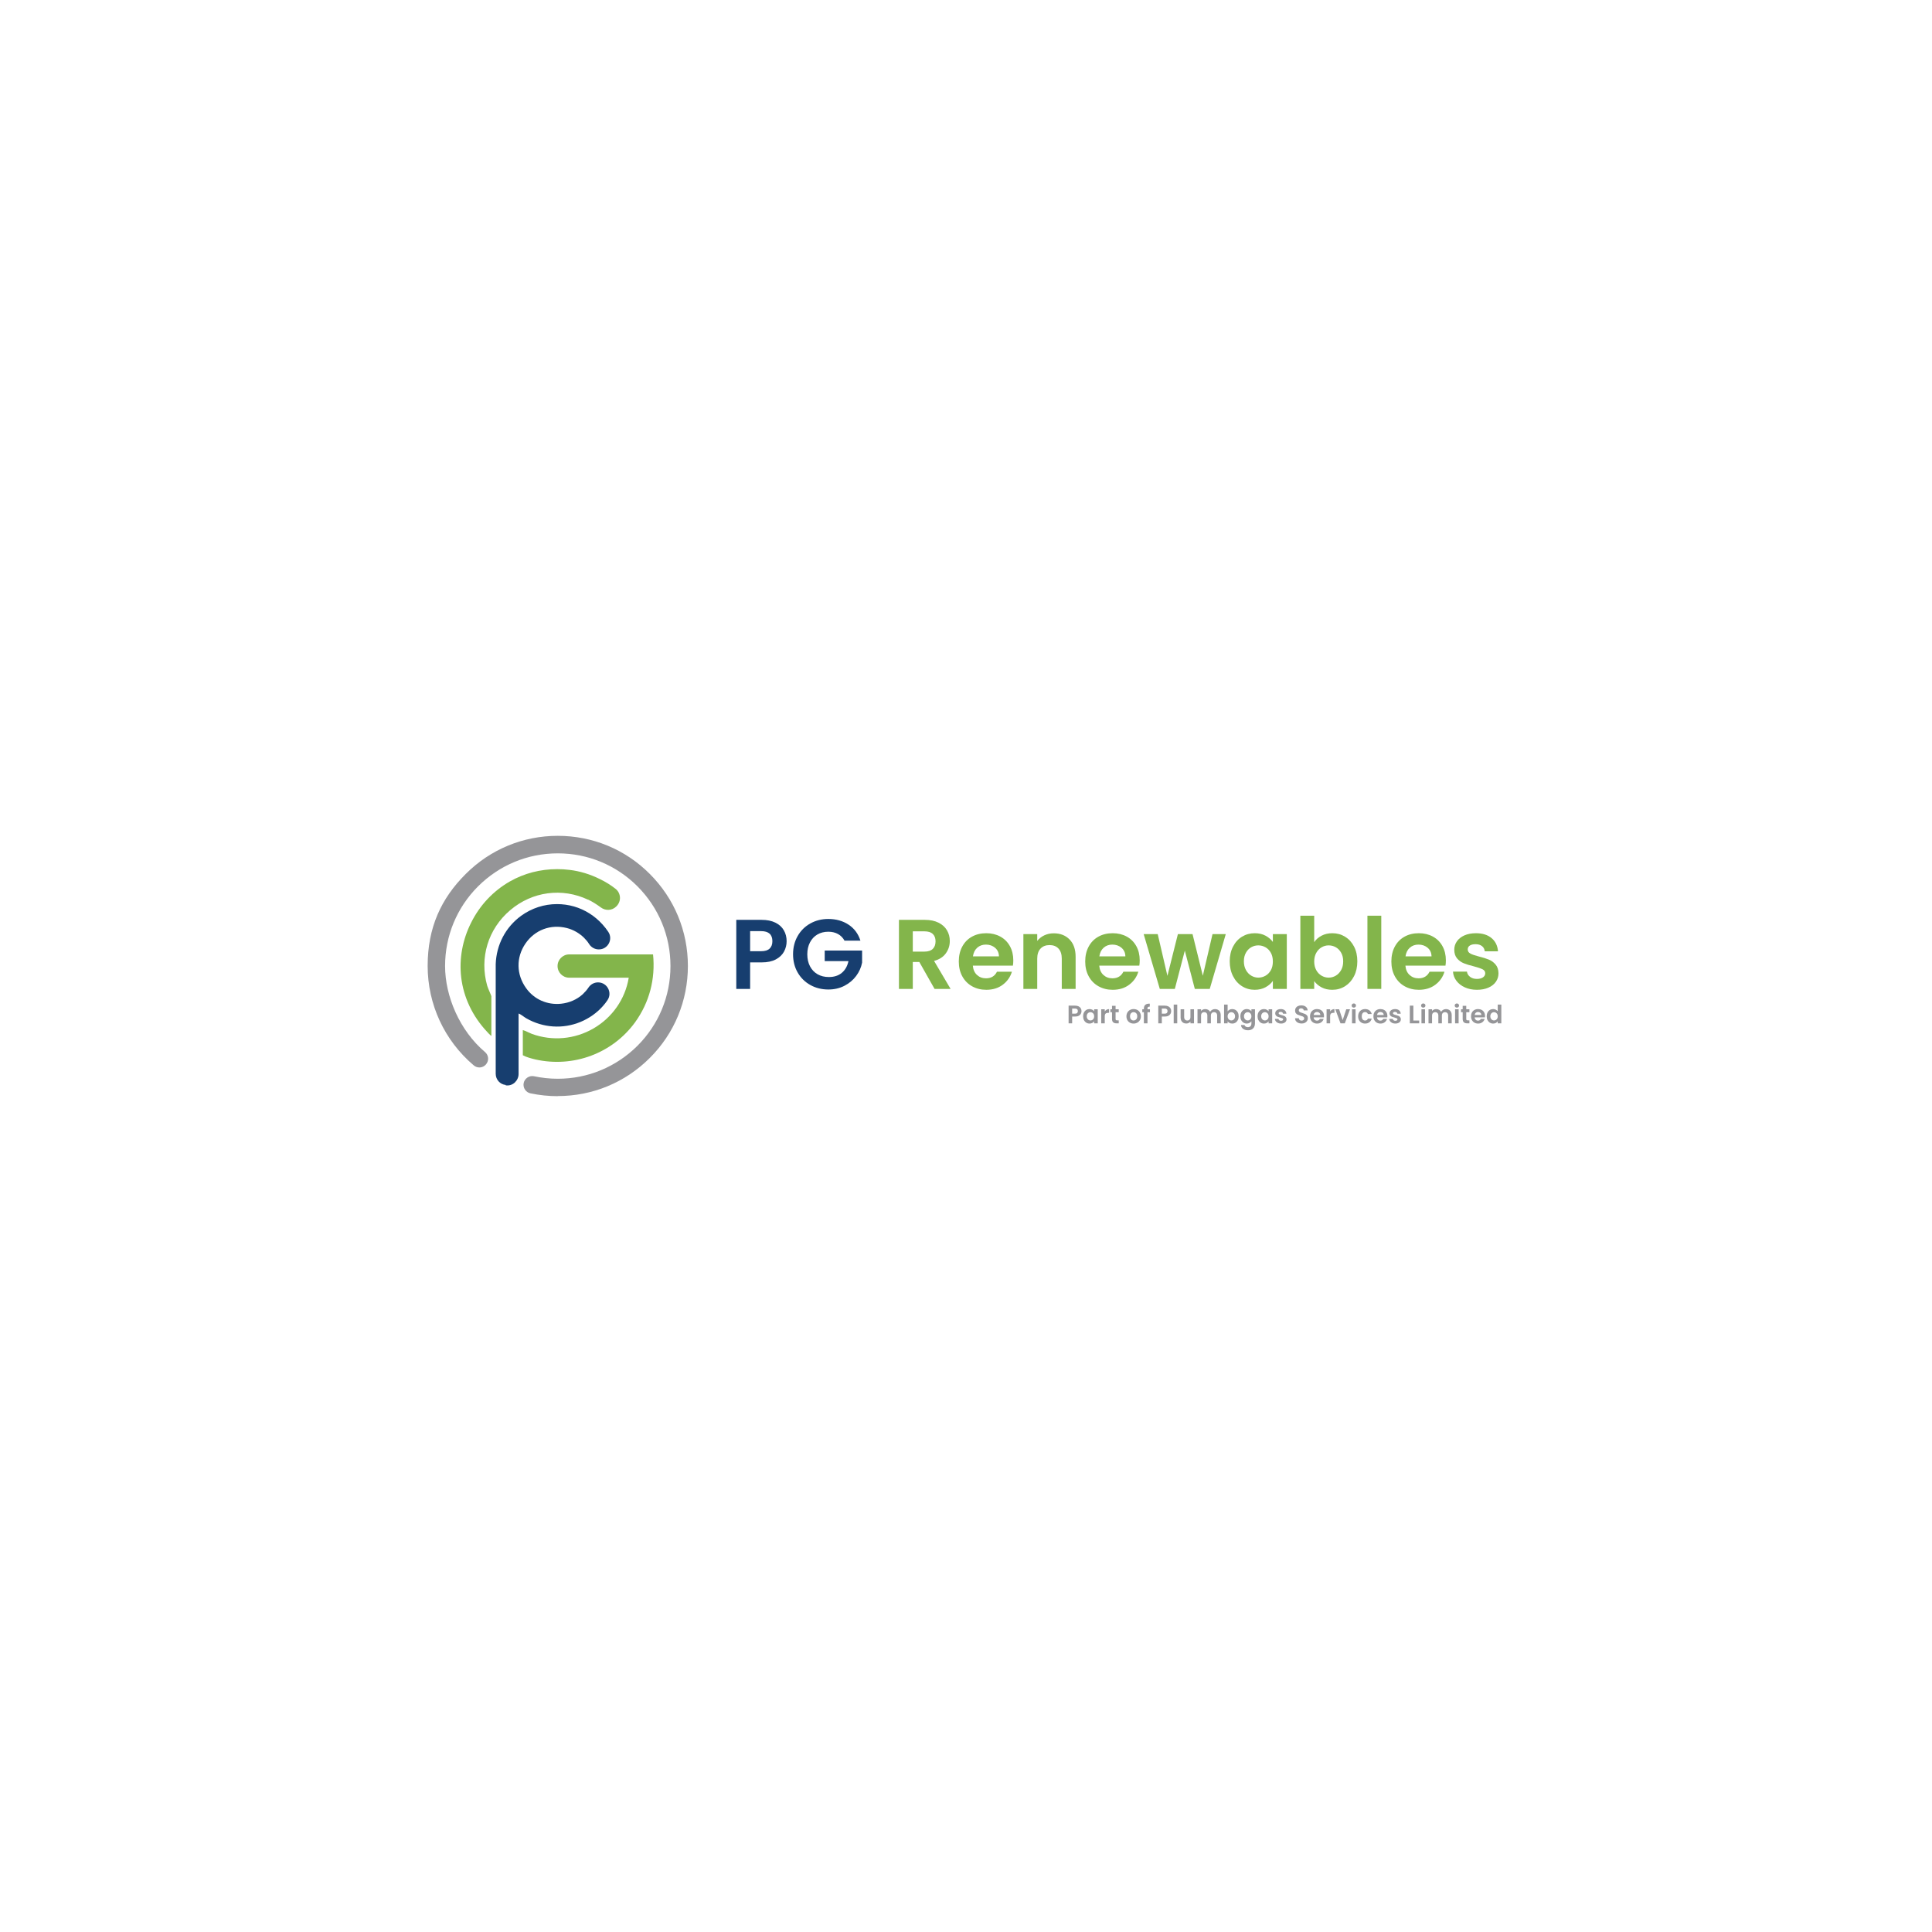
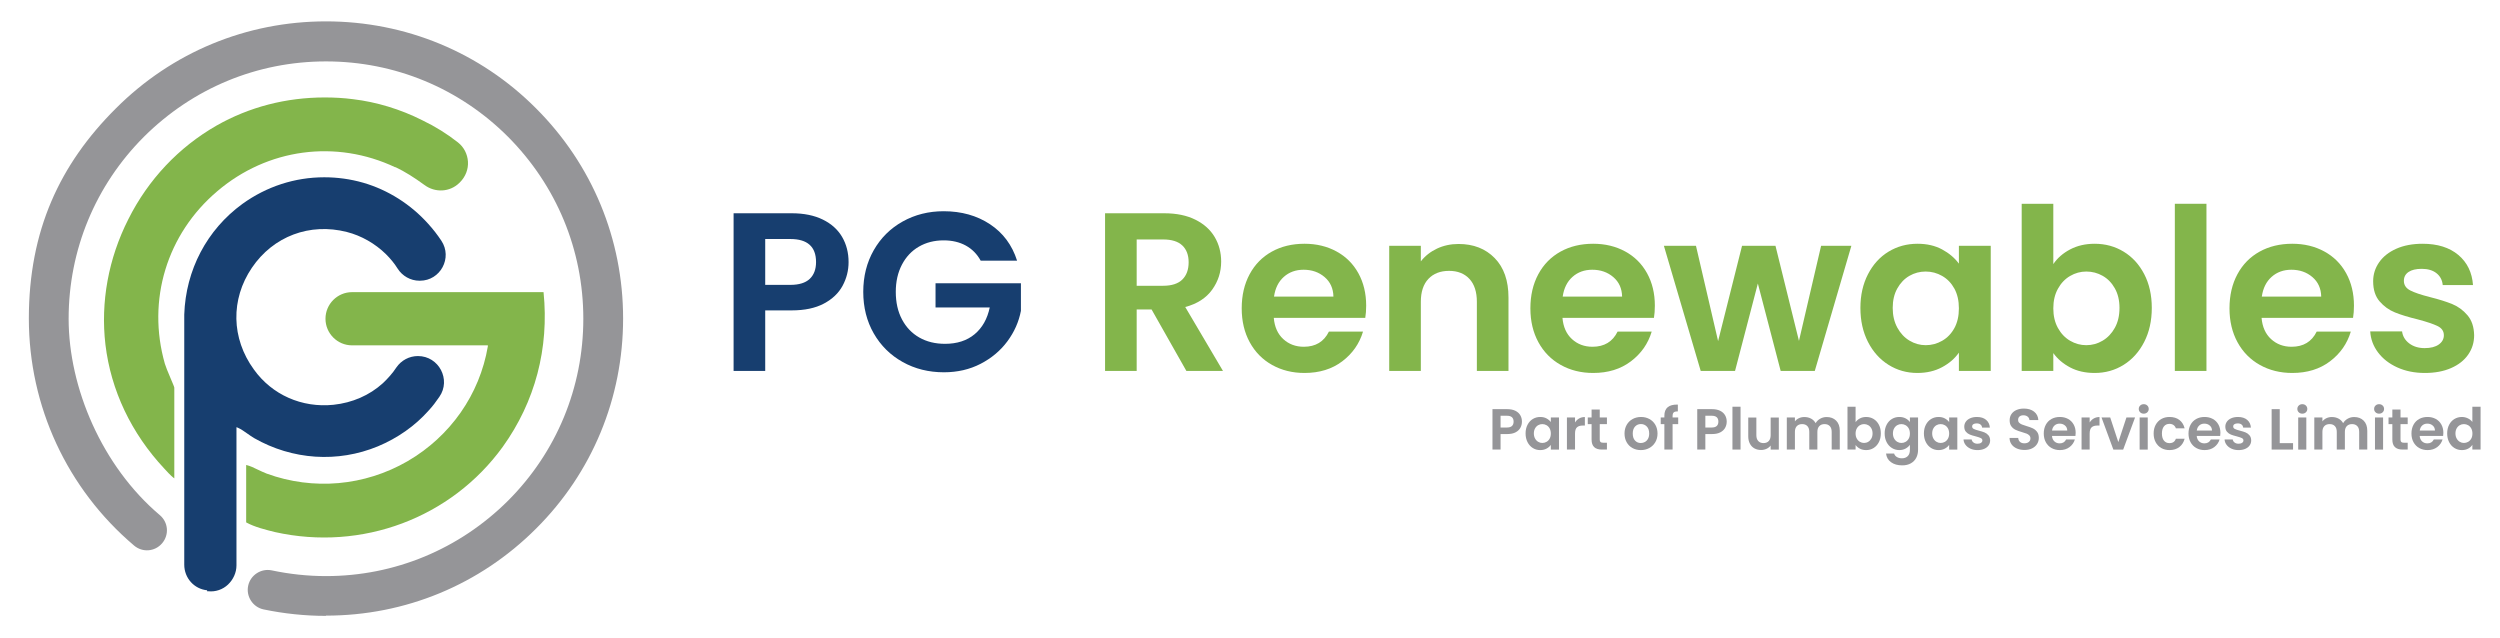
- <svg xmlns="http://www.w3.org/2000/svg" id="Capa_1" data-name="Capa 1" viewBox="0 0 1080 1080">
+ <svg xmlns="http://www.w3.org/2000/svg" id="Capa_1" data-name="Capa 1" viewBox="232 462 612 156">
  <defs>
    <style>
      .cls-1 {
        fill: #173e6f;
      }

      .cls-2 {
        fill: #959598;
      }

      .cls-3 {
        fill: #83b54b;
      }
    </style>
  </defs>
  <g>
    <path class="cls-1" d="M438.265,531.957c-.978,1.807-2.508,3.262-4.59,4.368-2.083,1.106-4.71,1.659-7.88,1.659h-6.47v14.819h-7.741v-38.597h14.211c2.986,0,5.53.517,7.631,1.548,2.102,1.033,3.678,2.452,4.729,4.258,1.051,1.807,1.576,3.853,1.576,6.138,0,2.065-.489,4-1.466,5.806ZM430.219,530.271c1.032-.977,1.549-2.35,1.549-4.12,0-3.76-2.102-5.641-6.304-5.641h-6.139v11.226h6.139c2.137,0,3.723-.488,4.755-1.465Z" />
    <path class="cls-1" d="M472.077,525.819c-.885-1.622-2.102-2.856-3.649-3.705-1.548-.848-3.354-1.272-5.419-1.272-2.286,0-4.313.517-6.083,1.548-1.77,1.032-3.151,2.507-4.147,4.424-.995,1.917-1.492,4.129-1.492,6.635,0,2.581.506,4.83,1.521,6.747,1.014,1.917,2.424,3.392,4.23,4.424,1.806,1.032,3.906,1.548,6.304,1.548,2.948,0,5.363-.782,7.243-2.35,1.881-1.566,3.115-3.751,3.705-6.553h-13.271v-5.917h20.902v6.746c-.517,2.691-1.622,5.18-3.317,7.465-1.696,2.286-3.881,4.12-6.553,5.502-2.674,1.383-5.668,2.074-8.985,2.074-3.725,0-7.088-.838-10.092-2.517-3.005-1.677-5.364-4.009-7.078-6.995-1.715-2.985-2.571-6.377-2.571-10.174s.856-7.197,2.571-10.202c1.714-3.004,4.073-5.345,7.078-7.022,3.004-1.677,6.35-2.516,10.036-2.516,4.35,0,8.129,1.06,11.336,3.18,3.207,2.12,5.419,5.097,6.636,8.93h-8.903Z" />
  </g>
  <g>
    <path class="cls-3" d="M522.425,552.804l-8.516-15.041h-3.65v15.041h-7.741v-38.597h14.487c2.986,0,5.53.525,7.632,1.576s3.677,2.47,4.728,4.258c1.051,1.789,1.576,3.788,1.576,6,0,2.544-.738,4.838-2.212,6.885-1.476,2.046-3.669,3.456-6.581,4.23l9.235,15.649h-8.958ZM510.259,531.957h6.47c2.102,0,3.668-.506,4.7-1.521,1.032-1.013,1.549-2.423,1.549-4.23,0-1.77-.517-3.143-1.549-4.12-1.032-.977-2.599-1.465-4.7-1.465h-6.47v11.336Z" />
    <path class="cls-3" d="M566.219,539.809h-22.396c.185,2.212.958,3.945,2.322,5.198,1.363,1.254,3.042,1.88,5.032,1.88,2.876,0,4.922-1.234,6.138-3.705h8.351c-.885,2.95-2.581,5.374-5.088,7.271-2.507,1.899-5.585,2.849-9.234,2.849-2.95,0-5.595-.654-7.936-1.964-2.341-1.308-4.166-3.16-5.474-5.557-1.31-2.396-1.963-5.161-1.963-8.295,0-3.17.645-5.953,1.935-8.35,1.29-2.396,3.097-4.239,5.42-5.53,2.322-1.29,4.994-1.935,8.018-1.935,2.912,0,5.521.627,7.824,1.88,2.304,1.254,4.092,3.033,5.364,5.336,1.271,2.305,1.907,4.949,1.907,7.935,0,1.106-.074,2.102-.221,2.986ZM558.422,534.612c-.037-1.991-.756-3.585-2.156-4.783-1.402-1.198-3.116-1.797-5.144-1.797-1.917,0-3.53.581-4.838,1.742-1.309,1.162-2.111,2.774-2.405,4.839h14.543Z" />
    <path class="cls-3" d="M597.904,525.183c2.248,2.304,3.373,5.521,3.373,9.649v17.971h-7.741v-16.921c0-2.433-.608-4.304-1.825-5.612-1.216-1.308-2.875-1.963-4.977-1.963-2.138,0-3.824.655-5.06,1.963-1.235,1.309-1.853,3.179-1.853,5.612v16.921h-7.741v-30.634h7.741v3.815c1.032-1.327,2.351-2.368,3.954-3.125,1.604-.755,3.363-1.133,5.281-1.133,3.649,0,6.598,1.152,8.847,3.456Z" />
    <path class="cls-3" d="M636.888,539.809h-22.396c.185,2.212.958,3.945,2.322,5.198,1.363,1.254,3.042,1.88,5.032,1.88,2.876,0,4.922-1.234,6.138-3.705h8.351c-.885,2.95-2.581,5.374-5.088,7.271-2.507,1.899-5.585,2.849-9.234,2.849-2.95,0-5.595-.654-7.936-1.964-2.341-1.308-4.166-3.16-5.474-5.557-1.31-2.396-1.963-5.161-1.963-8.295,0-3.17.645-5.953,1.935-8.35,1.29-2.396,3.097-4.239,5.42-5.53,2.322-1.29,4.994-1.935,8.018-1.935,2.912,0,5.521.627,7.824,1.88,2.304,1.254,4.092,3.033,5.364,5.336,1.271,2.305,1.907,4.949,1.907,7.935,0,1.106-.074,2.102-.221,2.986ZM629.091,534.612c-.037-1.991-.756-3.585-2.156-4.783-1.402-1.198-3.116-1.797-5.144-1.797-1.917,0-3.53.581-4.838,1.742-1.309,1.162-2.111,2.774-2.405,4.839h14.543Z" />
    <path class="cls-3" d="M685.216,522.17l-8.958,30.634h-8.35l-5.585-21.4-5.585,21.4h-8.405l-9.014-30.634h7.853l5.419,23.335,5.861-23.335h8.184l5.751,23.28,5.419-23.28h7.41Z" />
    <path class="cls-3" d="M689.28,529.137c1.235-2.396,2.912-4.239,5.032-5.53,2.12-1.29,4.488-1.935,7.105-1.935,2.286,0,4.286.461,6,1.382,1.714.922,3.087,2.083,4.12,3.483v-4.368h7.796v30.634h-7.796v-4.479c-.996,1.438-2.369,2.627-4.12,3.567-1.751.939-3.77,1.41-6.055,1.41-2.581,0-4.931-.664-7.051-1.991s-3.797-3.197-5.032-5.612c-1.235-2.414-1.852-5.188-1.852-8.322,0-3.097.616-5.842,1.852-8.239ZM710.431,532.648c-.738-1.345-1.733-2.377-2.986-3.097-1.253-.719-2.599-1.078-4.036-1.078s-2.765.351-3.981,1.051c-1.217.701-2.203,1.724-2.958,3.069-.757,1.346-1.134,2.94-1.134,4.783s.377,3.456,1.134,4.839c.755,1.382,1.75,2.442,2.985,3.179,1.235.738,2.553,1.106,3.954,1.106,1.438,0,2.783-.359,4.036-1.078s2.248-1.751,2.986-3.097c.737-1.346,1.106-2.958,1.106-4.839s-.369-3.492-1.106-4.838Z" />
    <path class="cls-3" d="M738.77,523.055c1.75-.921,3.751-1.382,6-1.382,2.616,0,4.984.645,7.105,1.935,2.119,1.291,3.796,3.125,5.031,5.502,1.235,2.378,1.853,5.134,1.853,8.267s-.617,5.908-1.853,8.322c-1.235,2.415-2.912,4.285-5.031,5.612-2.121,1.327-4.489,1.991-7.105,1.991-2.287,0-4.286-.452-6-1.355-1.715-.902-3.088-2.073-4.12-3.511v4.368h-7.741v-40.919h7.741v14.764c.996-1.474,2.368-2.672,4.12-3.594ZM749.718,532.593c-.756-1.345-1.751-2.368-2.985-3.069-1.236-.7-2.571-1.051-4.01-1.051-1.401,0-2.719.359-3.953,1.078-1.235.719-2.231,1.761-2.986,3.125-.756,1.364-1.134,2.968-1.134,4.811s.378,3.447,1.134,4.811c.755,1.365,1.751,2.406,2.986,3.125,1.234.719,2.552,1.078,3.953,1.078,1.438,0,2.773-.368,4.01-1.106,1.234-.736,2.229-1.787,2.985-3.151.756-1.363,1.134-2.986,1.134-4.866,0-1.843-.378-3.437-1.134-4.783Z" />
    <path class="cls-3" d="M772.141,511.885v40.919h-7.741v-40.919h7.741Z" />
    <path class="cls-3" d="M808.029,539.809h-22.396c.185,2.212.958,3.945,2.322,5.198,1.363,1.254,3.042,1.88,5.032,1.88,2.876,0,4.922-1.234,6.138-3.705h8.351c-.885,2.95-2.581,5.374-5.088,7.271-2.507,1.899-5.585,2.849-9.234,2.849-2.95,0-5.595-.654-7.936-1.964-2.341-1.308-4.166-3.16-5.474-5.557-1.31-2.396-1.963-5.161-1.963-8.295,0-3.17.645-5.953,1.935-8.35,1.29-2.396,3.097-4.239,5.42-5.53,2.322-1.29,4.994-1.935,8.018-1.935,2.912,0,5.521.627,7.824,1.88,2.304,1.254,4.092,3.033,5.364,5.336,1.271,2.305,1.907,4.949,1.907,7.935,0,1.106-.074,2.102-.221,2.986ZM800.232,534.612c-.037-1.991-.756-3.585-2.156-4.783-1.402-1.198-3.116-1.797-5.144-1.797-1.917,0-3.53.581-4.838,1.742-1.309,1.162-2.111,2.774-2.405,4.839h14.543Z" />
    <path class="cls-3" d="M818.867,551.947c-1.99-.902-3.566-2.129-4.728-3.677-1.161-1.549-1.797-3.263-1.908-5.143h7.797c.147,1.18.728,2.156,1.742,2.931,1.014.774,2.275,1.161,3.788,1.161,1.474,0,2.626-.295,3.456-.885.829-.589,1.244-1.346,1.244-2.268,0-.995-.508-1.741-1.521-2.239-1.015-.497-2.627-1.041-4.839-1.631-2.286-.553-4.157-1.125-5.612-1.714-1.457-.589-2.71-1.493-3.761-2.709-1.051-1.217-1.576-2.856-1.576-4.921,0-1.695.488-3.244,1.466-4.645.977-1.4,2.378-2.506,4.202-3.318,1.825-.811,3.973-1.216,6.442-1.216,3.649,0,6.562.912,8.737,2.737,2.174,1.825,3.373,4.286,3.594,7.382h-7.409c-.111-1.216-.618-2.184-1.521-2.903-.903-.719-2.11-1.078-3.621-1.078-1.402,0-2.48.258-3.235.774-.756.517-1.134,1.235-1.134,2.156,0,1.033.516,1.816,1.549,2.35,1.031.535,2.635,1.079,4.811,1.631,2.212.553,4.037,1.125,5.475,1.714,1.438.59,2.682,1.502,3.732,2.737,1.051,1.235,1.594,2.867,1.631,4.894,0,1.77-.489,3.355-1.465,4.756-.978,1.401-2.378,2.498-4.203,3.29-1.824.793-3.953,1.189-6.387,1.189-2.507,0-4.755-.452-6.746-1.355Z" />
  </g>
  <g>
    <path class="cls-2" d="M604.195,566.71c-.25.464-.643.837-1.176,1.12-.534.283-1.208.425-2.021.425h-1.658v3.799h-1.984v-9.893h3.643c.766,0,1.418.132,1.956.396.539.265.942.629,1.212,1.092s.404.987.404,1.573c0,.529-.126,1.024-.376,1.487ZM602.132,566.279c.265-.25.397-.603.397-1.056,0-.964-.539-1.446-1.616-1.446h-1.573v2.877h1.573c.548,0,.954-.125,1.219-.375Z" />
    <path class="cls-2" d="M605.938,565.988c.316-.614.746-1.086,1.29-1.417.543-.331,1.15-.496,1.821-.496.586,0,1.099.118,1.538.354.438.236.791.534,1.056.893v-1.119h1.998v7.852h-1.998v-1.148c-.255.369-.607.674-1.056.915-.449.24-.967.361-1.553.361-.661,0-1.264-.171-1.807-.511-.544-.34-.974-.819-1.29-1.438s-.475-1.33-.475-2.133c0-.794.158-1.498.475-2.112ZM611.36,566.888c-.189-.345-.444-.609-.766-.794s-.666-.276-1.035-.276-.708.09-1.021.27c-.312.18-.564.441-.758.786-.194.346-.291.754-.291,1.227s.097.886.291,1.24c.193.354.448.626.766.814.316.189.653.283,1.013.283.369,0,.714-.092,1.035-.276.321-.184.576-.448.766-.793.188-.345.283-.759.283-1.24s-.095-.896-.283-1.24Z" />
    <path class="cls-2" d="M618.566,564.443c.411-.235.882-.354,1.411-.354v2.084h-.524c-.624,0-1.094.146-1.411.439-.316.293-.475.803-.475,1.53v3.912h-1.984v-7.852h1.984v1.219c.256-.416.589-.742.999-.979Z" />
    <path class="cls-2" d="M623.618,565.832v3.798c0,.265.063.456.191.574s.343.177.645.177h.922v1.673h-1.247c-1.673,0-2.509-.812-2.509-2.438v-3.784h-.936v-1.63h.936v-1.942h1.998v1.942h1.758v1.63h-1.758Z" />
    <path class="cls-2" d="M631.626,571.678c-.605-.335-1.08-.81-1.425-1.424s-.518-1.323-.518-2.126.178-1.512.532-2.126.838-1.089,1.452-1.425c.614-.335,1.3-.503,2.056-.503s1.44.168,2.055.503c.614.336,1.099.811,1.453,1.425s.531,1.323.531,2.126-.182,1.512-.546,2.126c-.363.614-.854,1.089-1.474,1.424-.619.336-1.312.504-2.076.504-.756,0-1.437-.168-2.041-.504ZM634.68,570.19c.316-.174.569-.437.759-.786.188-.35.283-.774.283-1.275,0-.746-.196-1.32-.588-1.723-.393-.401-.872-.602-1.438-.602s-1.042.2-1.425.602c-.383.402-.574.977-.574,1.723s.187,1.32.561,1.722c.373.402.843.603,1.41.603.358,0,.696-.087,1.013-.263Z" />
    <path class="cls-2" d="M642.824,565.832h-1.375v6.222h-2.013v-6.222h-.893v-1.63h.893v-.397c0-.964.274-1.672.822-2.126.548-.453,1.375-.666,2.48-.638v1.673c-.482-.01-.817.07-1.007.24-.188.171-.283.478-.283.922v.326h1.375v1.63Z" />
    <path class="cls-2" d="M654.324,566.71c-.25.464-.643.837-1.176,1.12-.534.283-1.208.425-2.021.425h-1.658v3.799h-1.984v-9.893h3.643c.766,0,1.418.132,1.956.396.539.265.942.629,1.212,1.092s.404.987.404,1.573c0,.529-.126,1.024-.376,1.487ZM652.261,566.279c.265-.25.397-.603.397-1.056,0-.964-.539-1.446-1.616-1.446h-1.573v2.877h1.573c.548,0,.954-.125,1.219-.375Z" />
    <path class="cls-2" d="M658.086,561.566v10.488h-1.984v-10.488h1.984Z" />
    <path class="cls-2" d="M667.455,564.203v7.852h-1.998v-.992c-.256.34-.589.607-1,.801s-.857.291-1.339.291c-.614,0-1.158-.13-1.63-.391-.473-.26-.844-.642-1.113-1.147-.269-.506-.403-1.107-.403-1.808v-4.605h1.984v4.322c0,.624.155,1.104.468,1.438.312.336.736.504,1.275.504.548,0,.978-.168,1.29-.504.312-.335.468-.814.468-1.438v-4.322h1.998Z" />
    <path class="cls-2" d="M681.493,564.975c.591.59.886,1.415.886,2.473v4.606h-1.984v-4.337c0-.614-.155-1.084-.468-1.41-.312-.326-.736-.489-1.275-.489s-.966.163-1.282.489c-.317.326-.476.796-.476,1.41v4.337h-1.983v-4.337c0-.614-.156-1.084-.468-1.41-.312-.326-.737-.489-1.276-.489-.548,0-.979.163-1.297.489-.316.326-.475.796-.475,1.41v4.337h-1.984v-7.852h1.984v.949c.256-.331.584-.591.985-.779.401-.189.844-.284,1.325-.284.614,0,1.162.131,1.645.391.481.26.854.63,1.119,1.112.255-.454.626-.817,1.112-1.092.487-.273,1.014-.411,1.581-.411.964,0,1.74.296,2.331.887Z" />
    <path class="cls-2" d="M687.305,564.429c.448-.236.961-.354,1.537-.354.671,0,1.278.165,1.821.496s.974.801,1.29,1.41.475,1.315.475,2.119-.158,1.514-.475,2.133-.747,1.099-1.29,1.438-1.15.511-1.821.511c-.586,0-1.099-.116-1.537-.348-.439-.231-.792-.531-1.057-.9v1.12h-1.984v-10.488h1.984v3.784c.256-.378.607-.685,1.057-.921ZM690.111,566.873c-.193-.345-.448-.606-.766-.786-.316-.18-.658-.27-1.027-.27-.359,0-.696.092-1.013.276-.317.185-.572.451-.766.801-.194.35-.291.761-.291,1.233s.097.884.291,1.232c.193.351.448.617.766.801.316.185.653.276,1.013.276.369,0,.711-.094,1.027-.283.317-.188.572-.458.766-.808s.291-.766.291-1.247c0-.473-.098-.881-.291-1.227Z" />
    <path class="cls-2" d="M698.494,564.422c.443.231.794.531,1.049.899v-1.119h1.998v7.908c0,.728-.146,1.377-.439,1.949-.293.571-.732,1.024-1.317,1.36-.587.335-1.295.503-2.127.503-1.114,0-2.028-.26-2.742-.779s-1.117-1.229-1.212-2.126h1.971c.104.359.328.645.673.857s.763.319,1.254.319c.577,0,1.044-.173,1.403-.518.359-.346.539-.867.539-1.566v-1.219c-.255.368-.607.676-1.056.921-.449.246-.962.369-1.538.369-.662,0-1.267-.171-1.814-.511s-.98-.819-1.297-1.438-.475-1.33-.475-2.133c0-.794.158-1.498.475-2.112s.746-1.086,1.29-1.417c.543-.331,1.15-.496,1.821-.496.586,0,1.101.116,1.545.348ZM699.26,566.888c-.189-.345-.444-.609-.766-.794s-.666-.276-1.035-.276-.708.09-1.021.27c-.312.18-.564.441-.758.786-.194.346-.291.754-.291,1.227s.097.886.291,1.24c.193.354.448.626.766.814.316.189.653.283,1.013.283.369,0,.714-.092,1.035-.276.321-.184.576-.448.766-.793.188-.345.283-.759.283-1.24s-.095-.896-.283-1.24Z" />
    <path class="cls-2" d="M703.448,565.988c.316-.614.746-1.086,1.29-1.417.543-.331,1.15-.496,1.821-.496.586,0,1.099.118,1.538.354.438.236.791.534,1.056.893v-1.119h1.998v7.852h-1.998v-1.148c-.255.369-.607.674-1.056.915-.449.24-.967.361-1.553.361-.661,0-1.264-.171-1.807-.511-.544-.34-.974-.819-1.29-1.438s-.475-1.33-.475-2.133c0-.794.158-1.498.475-2.112ZM708.869,566.888c-.189-.345-.444-.609-.766-.794s-.666-.276-1.035-.276-.708.09-1.021.27c-.312.18-.564.441-.758.786-.194.346-.291.754-.291,1.227s.097.886.291,1.24c.193.354.448.626.766.814.316.189.653.283,1.013.283.369,0,.714-.092,1.035-.276.321-.184.576-.448.766-.793.188-.345.283-.759.283-1.24s-.095-.896-.283-1.24Z" />
    <path class="cls-2" d="M714.368,571.834c-.511-.231-.914-.546-1.212-.942s-.461-.836-.489-1.318h1.998c.038.303.187.553.447.751.26.199.583.298.971.298.378,0,.673-.075.886-.227s.318-.345.318-.581c0-.255-.13-.446-.39-.574s-.673-.267-1.24-.418c-.586-.142-1.065-.288-1.438-.439s-.694-.383-.964-.694c-.269-.312-.403-.732-.403-1.262,0-.435.125-.831.375-1.19.251-.359.609-.643,1.077-.851.468-.207,1.019-.312,1.651-.312.936,0,1.682.233,2.239.701s.865,1.099.922,1.893h-1.899c-.028-.312-.158-.56-.39-.744-.232-.185-.541-.276-.929-.276-.359,0-.636.066-.829.198-.193.133-.29.316-.29.553,0,.265.132.466.396.603s.676.276,1.233.418c.566.142,1.034.288,1.402.439.369.151.688.385.957.701.27.317.408.735.418,1.255,0,.453-.125.859-.375,1.219-.251.359-.609.641-1.077.844s-1.014.305-1.638.305c-.643,0-1.219-.116-1.729-.348Z" />
    <path class="cls-2" d="M725.742,571.799c-.553-.236-.99-.576-1.312-1.021s-.486-.969-.496-1.573h2.126c.028.406.173.728.433.964s.616.354,1.07.354c.463,0,.826-.111,1.091-.334.265-.222.397-.512.397-.871,0-.293-.091-.534-.27-.723-.18-.189-.404-.338-.674-.446-.269-.109-.64-.229-1.112-.362-.643-.188-1.165-.375-1.566-.56-.401-.184-.746-.463-1.034-.836s-.433-.872-.433-1.495c0-.586.146-1.097.439-1.531s.704-.768,1.233-.999,1.134-.347,1.814-.347c1.02,0,1.85.248,2.487.743.638.496.989,1.188,1.056,2.077h-2.183c-.02-.341-.163-.621-.433-.844-.27-.222-.626-.333-1.07-.333-.387,0-.696.1-.928.298s-.348.486-.348.864c0,.265.088.484.263.659s.392.316.651.425c.26.109.626.234,1.099.376.643.189,1.167.378,1.573.567.406.188.756.473,1.049.85.293.378.439.874.439,1.488,0,.529-.137,1.021-.411,1.475-.274.453-.676.814-1.205,1.084s-1.157.404-1.885.404c-.689,0-1.311-.118-1.863-.354Z" />
    <path class="cls-2" d="M740.065,568.723h-5.74c.047.567.245,1.012.595,1.333s.78.481,1.29.481c.737,0,1.262-.316,1.573-.949h2.141c-.228.756-.662,1.377-1.305,1.863-.643.487-1.431.73-2.366.73-.757,0-1.435-.168-2.034-.504-.601-.335-1.068-.81-1.403-1.424s-.503-1.323-.503-2.126c0-.812.165-1.526.496-2.141.33-.614.794-1.086,1.389-1.417.596-.331,1.28-.496,2.056-.496.746,0,1.415.161,2.005.481.591.321,1.049.777,1.375,1.368s.489,1.269.489,2.034c0,.283-.02.538-.057.765ZM738.066,567.391c-.009-.51-.193-.919-.553-1.226-.358-.308-.798-.461-1.317-.461-.492,0-.905.148-1.24.446-.336.298-.541.711-.617,1.24h3.728Z" />
    <path class="cls-2" d="M744.549,564.443c.411-.235.882-.354,1.411-.354v2.084h-.524c-.624,0-1.094.146-1.411.439-.316.293-.475.803-.475,1.53v3.912h-1.984v-7.852h1.984v1.219c.256-.416.589-.742.999-.979Z" />
    <path class="cls-2" d="M750.566,570.226l1.984-6.023h2.111l-2.905,7.852h-2.409l-2.892-7.852h2.126l1.984,6.023Z" />
    <path class="cls-2" d="M755.916,562.934c-.231-.223-.347-.499-.347-.829s.115-.607.347-.829c.231-.223.522-.333.872-.333s.64.11.871.333c.231.222.348.498.348.829s-.116.606-.348.829c-.231.222-.521.333-.871.333s-.641-.111-.872-.333ZM757.766,564.203v7.852h-1.984v-7.852h1.984Z" />
    <path class="cls-2" d="M759.708,565.995c.33-.61.789-1.082,1.375-1.418.586-.335,1.256-.503,2.013-.503.973,0,1.778.243,2.416.729.638.487,1.065,1.17,1.283,2.049h-2.141c-.113-.341-.305-.607-.574-.801-.269-.194-.603-.291-.999-.291-.566,0-1.016.205-1.347.616-.33.411-.496.995-.496,1.751,0,.746.166,1.325.496,1.736.331.411.78.616,1.347.616.803,0,1.327-.359,1.573-1.077h2.141c-.218.851-.647,1.526-1.29,2.026-.643.501-1.445.752-2.409.752-.757,0-1.427-.168-2.013-.504-.586-.335-1.045-.808-1.375-1.417-.331-.609-.496-1.32-.496-2.133s.165-1.523.496-2.133Z" />
    <path class="cls-2" d="M775.497,568.723h-5.74c.047.567.245,1.012.595,1.333s.78.481,1.29.481c.737,0,1.262-.316,1.573-.949h2.141c-.228.756-.662,1.377-1.305,1.863-.643.487-1.431.73-2.366.73-.757,0-1.435-.168-2.034-.504-.601-.335-1.068-.81-1.403-1.424s-.503-1.323-.503-2.126c0-.812.165-1.526.496-2.141.33-.614.794-1.086,1.389-1.417.596-.331,1.28-.496,2.056-.496.746,0,1.415.161,2.005.481.591.321,1.049.777,1.375,1.368s.489,1.269.489,2.034c0,.283-.02.538-.057.765ZM773.498,567.391c-.009-.51-.193-.919-.553-1.226-.358-.308-.798-.461-1.317-.461-.492,0-.905.148-1.24.446-.336.298-.541.711-.617,1.24h3.728Z" />
    <path class="cls-2" d="M778.275,571.834c-.511-.231-.914-.546-1.212-.942s-.461-.836-.489-1.318h1.998c.038.303.187.553.447.751.26.199.583.298.971.298.378,0,.673-.075.886-.227s.318-.345.318-.581c0-.255-.13-.446-.39-.574s-.673-.267-1.24-.418c-.586-.142-1.065-.288-1.438-.439s-.694-.383-.964-.694c-.269-.312-.403-.732-.403-1.262,0-.435.125-.831.375-1.19.251-.359.609-.643,1.077-.851.468-.207,1.019-.312,1.651-.312.936,0,1.682.233,2.239.701s.865,1.099.922,1.893h-1.899c-.028-.312-.158-.56-.39-.744-.232-.185-.541-.276-.929-.276-.359,0-.636.066-.829.198-.193.133-.29.316-.29.553,0,.265.132.466.396.603s.676.276,1.233.418c.566.142,1.034.288,1.402.439.369.151.688.385.957.701.27.317.408.735.418,1.255,0,.453-.125.859-.375,1.219-.251.359-.609.641-1.077.844s-1.014.305-1.638.305c-.643,0-1.219-.116-1.729-.348Z" />
    <path class="cls-2" d="M790.08,570.481h3.26v1.573h-5.244v-9.893h1.984v8.319Z" />
    <path class="cls-2" d="M794.737,562.934c-.231-.223-.347-.499-.347-.829s.115-.607.347-.829c.231-.223.522-.333.872-.333s.64.11.871.333c.231.222.348.498.348.829s-.116.606-.348.829c-.231.222-.521.333-.871.333s-.641-.111-.872-.333ZM796.586,564.203v7.852h-1.984v-7.852h1.984Z" />
    <path class="cls-2" d="M810.624,564.975c.591.59.886,1.415.886,2.473v4.606h-1.984v-4.337c0-.614-.155-1.084-.468-1.41-.312-.326-.736-.489-1.275-.489s-.966.163-1.282.489c-.317.326-.476.796-.476,1.41v4.337h-1.983v-4.337c0-.614-.156-1.084-.468-1.41-.312-.326-.737-.489-1.276-.489-.548,0-.979.163-1.297.489-.316.326-.475.796-.475,1.41v4.337h-1.984v-7.852h1.984v.949c.256-.331.584-.591.985-.779.401-.189.844-.284,1.325-.284.614,0,1.162.131,1.645.391.481.26.854.63,1.119,1.112.255-.454.626-.817,1.112-1.092.487-.273,1.014-.411,1.581-.411.964,0,1.74.296,2.331.887Z" />
    <path class="cls-2" d="M813.53,562.934c-.231-.223-.347-.499-.347-.829s.115-.607.347-.829c.231-.223.522-.333.872-.333s.64.11.871.333c.231.222.348.498.348.829s-.116.606-.348.829c-.231.222-.521.333-.871.333s-.641-.111-.872-.333ZM815.379,564.203v7.852h-1.984v-7.852h1.984Z" />
    <path class="cls-2" d="M819.646,565.832v3.798c0,.265.063.456.191.574s.343.177.645.177h.922v1.673h-1.247c-1.673,0-2.509-.812-2.509-2.438v-3.784h-.936v-1.63h.936v-1.942h1.998v1.942h1.758v1.63h-1.758Z" />
    <path class="cls-2" d="M830.077,568.723h-5.74c.047.567.245,1.012.595,1.333s.78.481,1.29.481c.737,0,1.262-.316,1.573-.949h2.141c-.228.756-.662,1.377-1.305,1.863-.643.487-1.431.73-2.366.73-.757,0-1.435-.168-2.034-.504-.601-.335-1.068-.81-1.403-1.424s-.503-1.323-.503-2.126c0-.812.165-1.526.496-2.141.33-.614.794-1.086,1.389-1.417.596-.331,1.28-.496,2.056-.496.746,0,1.415.161,2.005.481.591.321,1.049.777,1.375,1.368s.489,1.269.489,2.034c0,.283-.02.538-.057.765ZM828.078,567.391c-.009-.51-.193-.919-.553-1.226-.358-.308-.798-.461-1.317-.461-.492,0-.905.148-1.24.446-.336.298-.541.711-.617,1.24h3.728Z" />
    <path class="cls-2" d="M831.544,565.988c.316-.614.749-1.086,1.297-1.417s1.157-.496,1.828-.496c.511,0,.997.111,1.46.333s.832.518,1.105.886v-3.728h2.013v10.488h-2.013v-1.162c-.245.388-.591.699-1.034.936-.444.236-.959.354-1.545.354-.662,0-1.267-.171-1.814-.511s-.98-.819-1.297-1.438-.475-1.33-.475-2.133c0-.794.158-1.498.475-2.112ZM836.966,566.888c-.189-.345-.444-.609-.766-.794s-.666-.276-1.035-.276-.708.09-1.021.27c-.312.18-.564.441-.758.786-.194.346-.291.754-.291,1.227s.097.886.291,1.24c.193.354.448.626.766.814.316.189.653.283,1.013.283.369,0,.714-.092,1.035-.276.321-.184.576-.448.766-.793.188-.345.283-.759.283-1.24s-.095-.896-.283-1.24Z" />
  </g>
  <g>
    <path class="cls-1" d="M282.705,606.741h.304c1.765.183,3.53-.426,4.809-1.643,1.278-1.217,2.07-2.922,2.07-4.687v-33.842l.304.122c.852.365,1.583.913,2.374,1.461.548.365,1.096.791,1.643,1.096,9.374,5.356,20.452,6.087,30.312,2.009,4.809-2.009,9.069-4.991,12.417-8.765.974-1.035,1.826-2.191,2.617-3.348,2.922-4.2-.122-9.982-5.235-9.982h0c-2.13,0-4.078,1.035-5.295,2.8-.913,1.4-2.07,2.678-3.287,3.835-3.287,2.983-7.487,4.809-12.113,5.295-7.73.791-15.034-2.435-19.478-8.643-5.539-7.608-5.722-17.165-.487-24.895,5.235-7.73,14.182-11.078,23.251-8.765,3.591.913,6.939,2.861,9.556,5.417,1.096,1.096,2.07,2.252,2.861,3.53,1.156,1.826,3.165,2.983,5.356,2.983h.122c4.991,0,8.034-5.6,5.235-9.8-.974-1.461-2.009-2.8-3.226-4.139-4.261-4.748-9.8-8.278-15.886-10.043-3.165-.913-6.391-1.339-9.556-1.339-7.182,0-14.121,2.252-20.025,6.513-8.704,6.33-13.878,16.191-14.243,27.086v61.233c0,3.287,2.435,5.965,5.6,6.269v.244Z" />
    <path class="cls-3" d="M328.782,502.901c2.313,1.096,4.626,2.556,7.121,4.382,2.617,1.948,6.208,1.765,8.521-.487l.183-.183c1.339-1.339,2.07-3.165,1.948-5.052-.122-1.826-.974-3.53-2.435-4.687-2.617-2.069-5.539-3.896-8.704-5.417-5.417-2.739-11.321-4.504-16.982-5.174-2.313-.304-4.626-.426-6.939-.426-9.434,0-18.443,2.313-26.477,6.878-9.252,5.295-16.739,13.208-21.608,22.947-4.869,9.617-6.817,20.269-5.6,30.677,1.339,11.2,6.33,21.73,14.426,30.373h0c1.522,1.704,2.191,2.191,2.435,2.374v-22.217c0-.183-.548-1.4-.974-2.435-.609-1.4-1.156-2.8-1.339-3.409-4.443-15.582.487-31.773,12.843-42.242,12.295-10.469,29.034-12.721,43.581-5.843v-.061Z" />
    <path class="cls-3" d="M318.13,546.543h33.295v.243c-2.009,11.808-9.191,22.034-19.66,28.121-10.53,6.087-23.069,7.182-34.451,3.043-.73-.304-1.461-.609-2.191-.974-.974-.487-1.887-.913-2.861-1.156v14.06c2.07,1.156,4.869,1.826,7.061,2.374,21.304,4.748,43.155-3.469,55.755-20.878,7.913-11.017,11.382-24.104,9.982-37.86h-46.868c-3.591,0-6.513,2.922-6.513,6.513s2.922,6.513,6.513,6.513h-.061Z" />
    <path class="cls-2" d="M311.8,612.767c-5.174,0-10.287-.548-15.278-1.583-2.617-.548-4.322-3.165-3.774-5.782.548-2.617,3.165-4.322,5.782-3.774,4.322.913,8.765,1.4,13.269,1.4,16.799,0,32.625-6.574,44.555-18.443,11.869-11.869,18.443-27.695,18.443-44.555s-6.574-32.625-18.443-44.555c-11.869-11.869-27.695-18.443-44.555-18.443s-32.625,6.574-44.555,18.443c-11.869,11.869-18.443,27.695-18.443,44.555s8.156,36.094,22.338,48.085c2.07,1.765,2.313,4.809.548,6.878-1.765,2.07-4.809,2.313-6.878.548-16.373-13.878-25.747-34.086-25.747-55.572s7.548-37.738,21.304-51.433c13.756-13.756,32.016-21.304,51.433-21.304s37.738,7.548,51.433,21.304c13.756,13.756,21.304,32.016,21.304,51.433s-7.548,37.738-21.304,51.433c-13.756,13.756-32.016,21.304-51.433,21.304v.061Z" />
  </g>
</svg>
